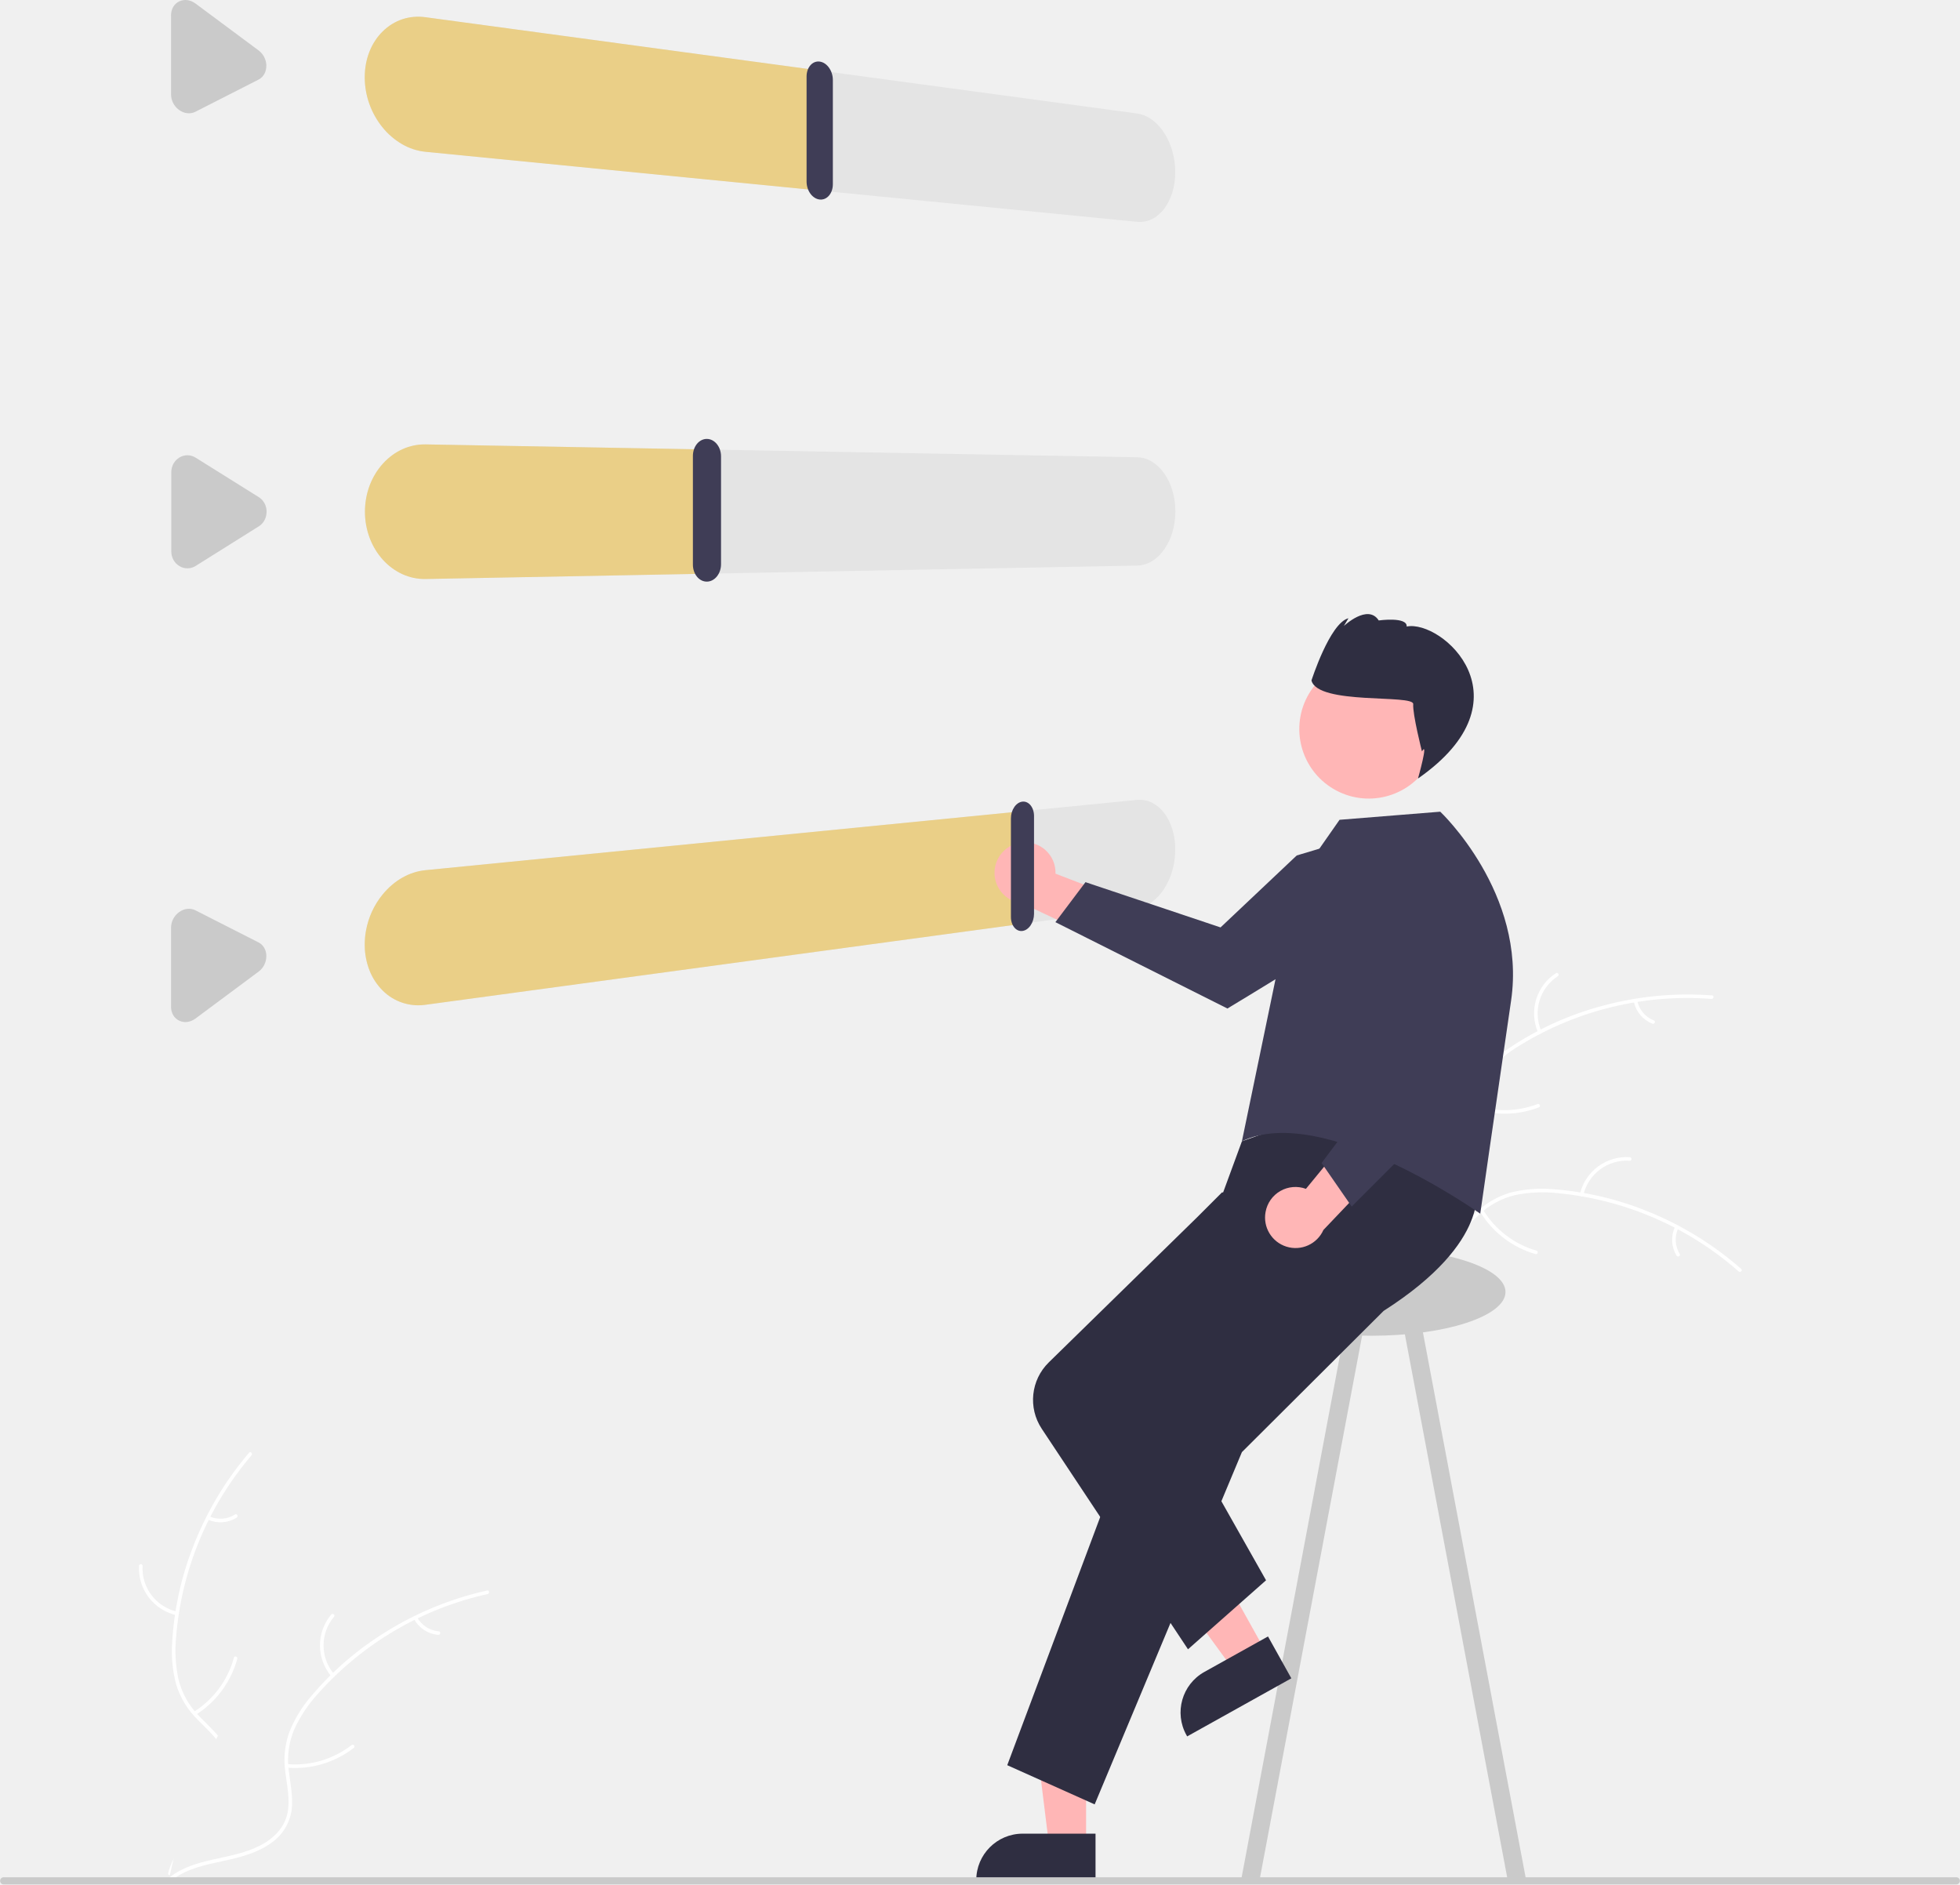
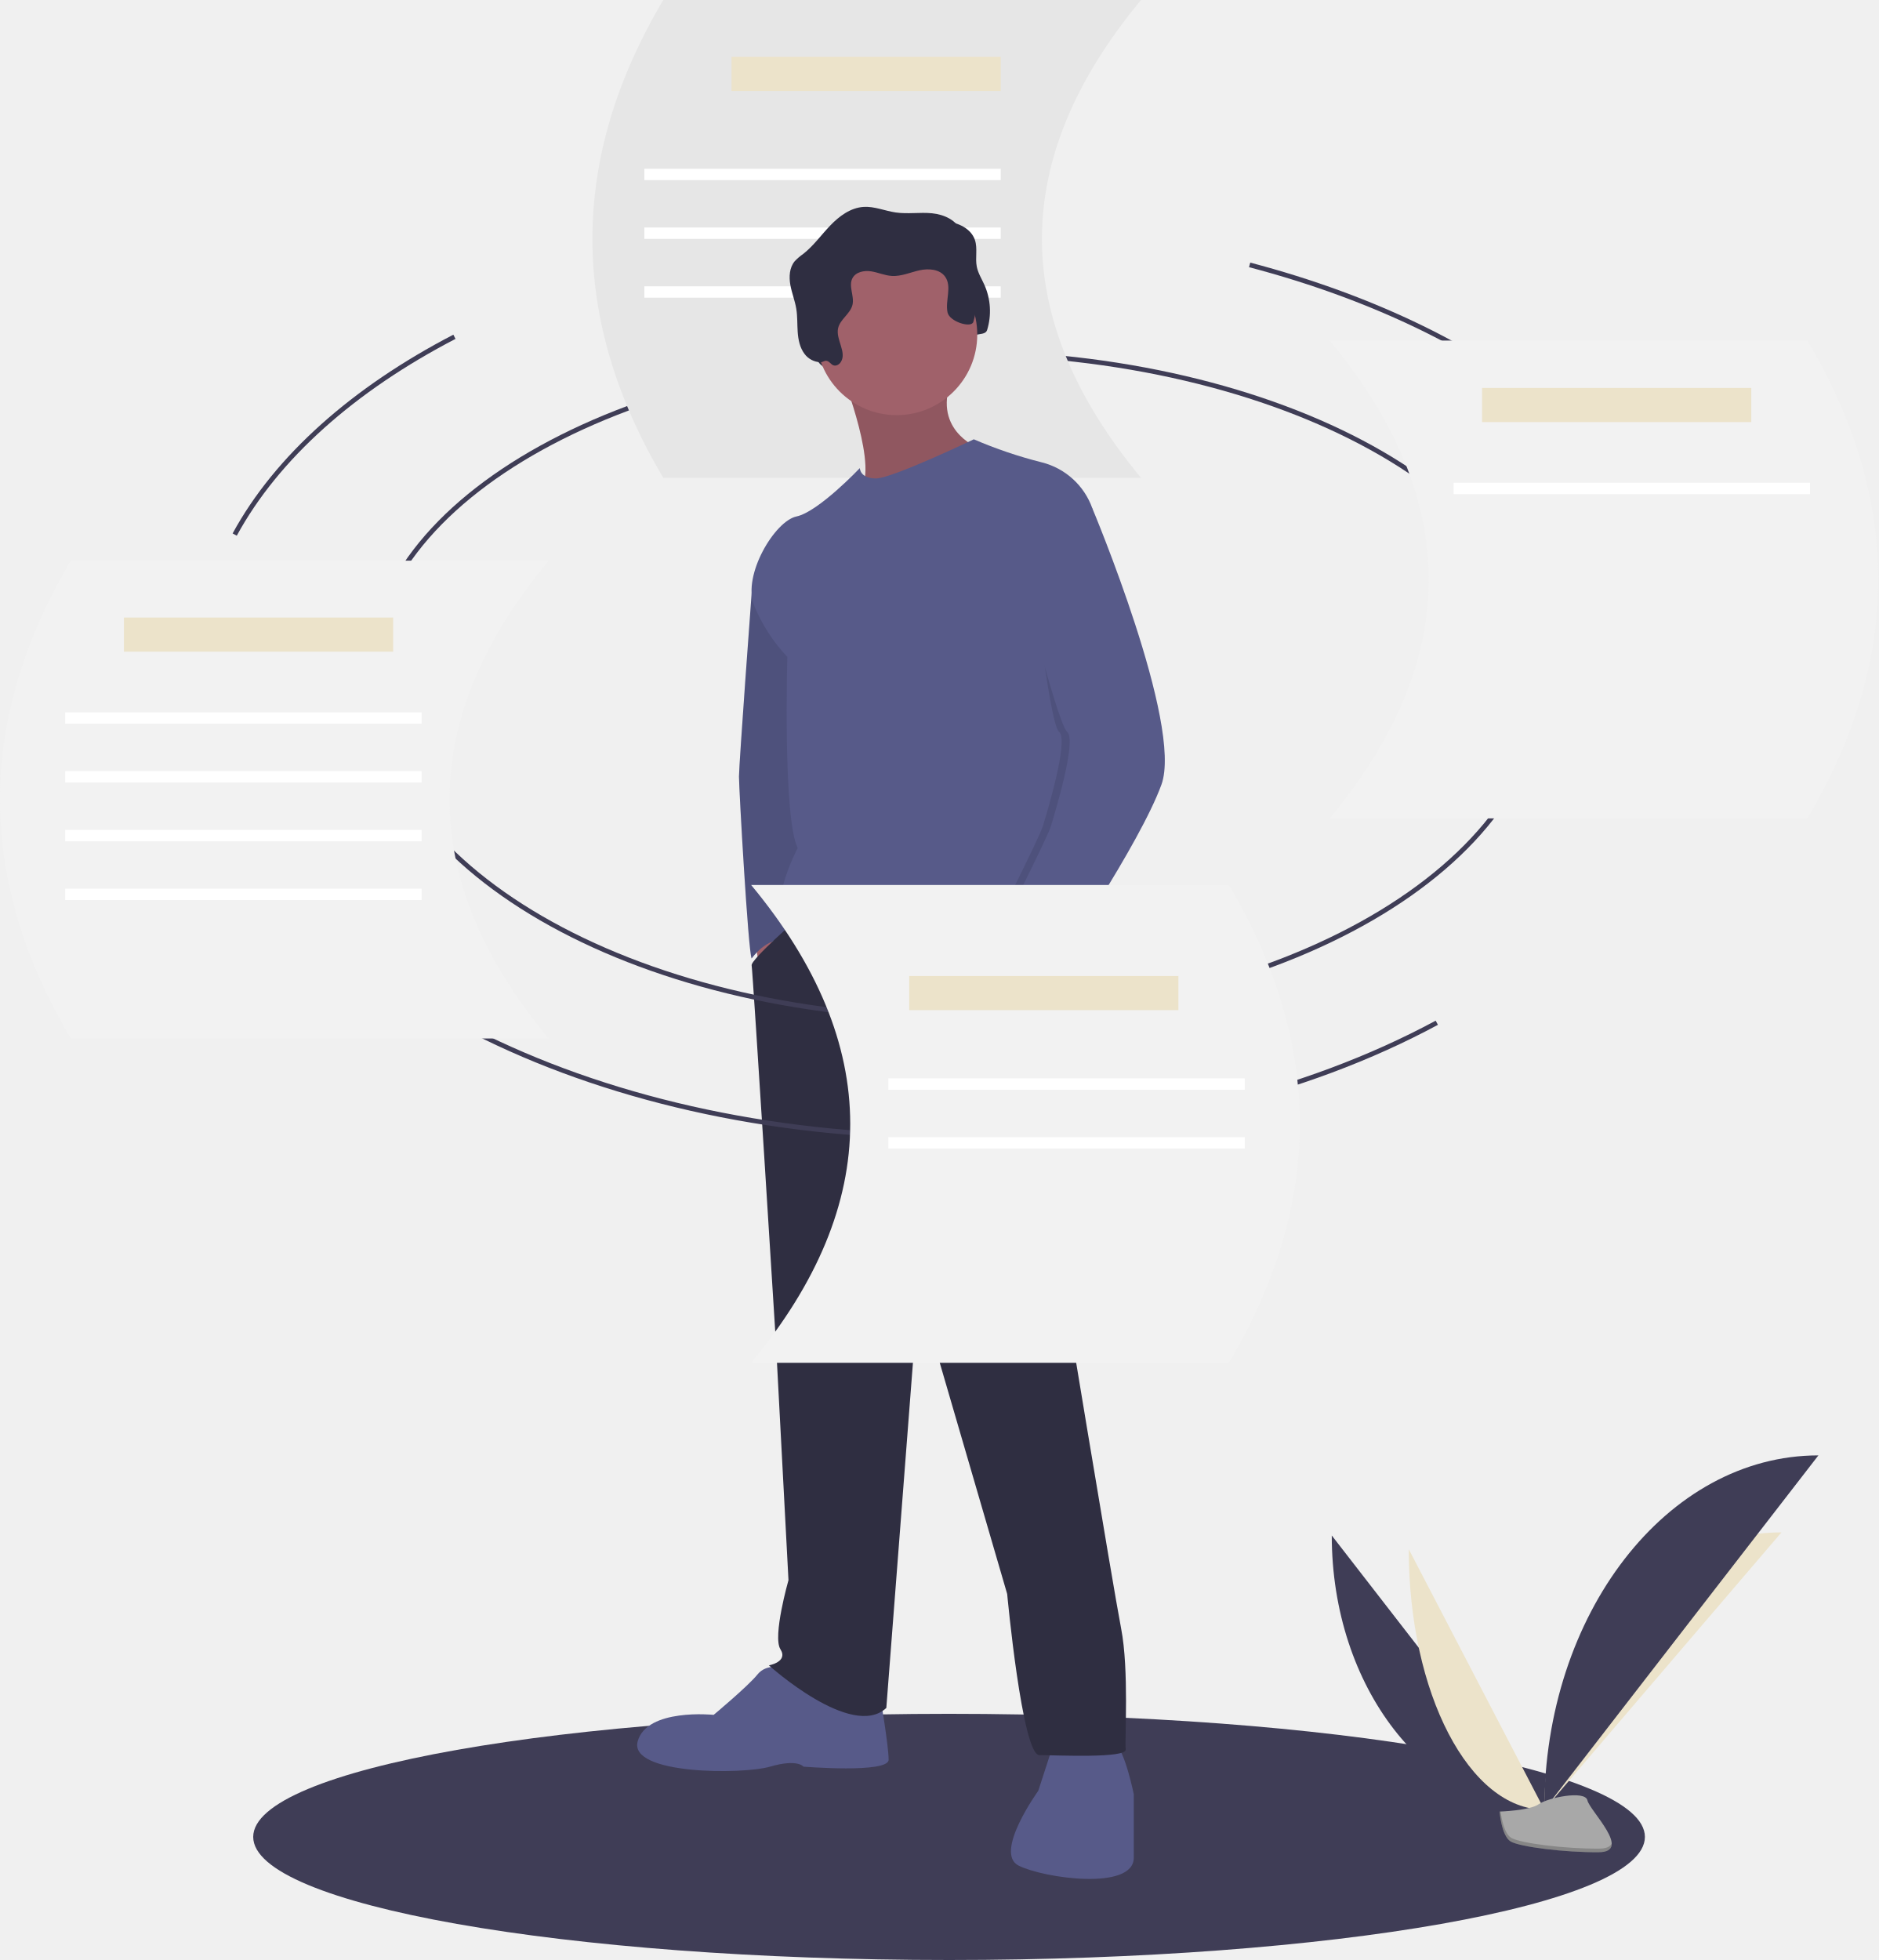
- <svg xmlns="http://www.w3.org/2000/svg" data-name="Layer 1" width="649.675" height="624.542" viewBox="0 0 649.675 624.542">
-   <path d="M766.197,469.757c23.206-13.572,54.13-16.408,76.483-1.473a123.863,123.863,0,0,0-67.544,51.668c-6.025,9.53-11.734,20.757-22.434,24.311-6.658,2.212-14.089.848-20.41-2.194-6.321-3.043-11.741-7.64-17.084-12.187l-1.706-.394C726.412,505.908,742.991,483.329,766.197,469.757Z" transform="translate(-275.1623 -137.7292)" fill="#f0f0f0" />
-   <path d="M842.433,468.791a105.87,105.87,0,0,0-63.317,15.293,45.591,45.591,0,0,0-11.024,9.084,26.148,26.148,0,0,0-5.683,12.534c-.777,4.285-1.076,8.758-2.882,12.779a16.011,16.011,0,0,1-9.907,8.562c-5.344,1.756-10.999,1.487-16.521,1.031-6.131-.505-12.491-1.128-18.361,1.154-.711.276-1.099-.843-.388-1.119,10.213-3.97,21.168.513,31.657-1.375,4.894-.881,9.553-3.243,11.967-7.772,2.111-3.961,2.423-8.573,3.173-12.918a27.902,27.902,0,0,1,5.1-12.462,42.148,42.148,0,0,1,10.634-9.475,102.713,102.713,0,0,1,29.35-13.004,107.747,107.747,0,0,1,36.432-3.473c.758.058.524,1.22-.23,1.163Z" transform="translate(-275.1623 -137.7292)" fill="#fff" />
-   <path d="M785.005,479.981a15.884,15.884,0,0,1,5.871-19.712c.64-.414,1.313.562.672.976a14.708,14.708,0,0,0-5.424,18.348c.311.696-.811,1.081-1.119.388Z" transform="translate(-275.1623 -137.7292)" fill="#fff" />
-   <path d="M762.517,503.477a30.615,30.615,0,0,0,22.311.148c.712-.274,1.1.846.388,1.119a31.844,31.844,0,0,1-23.216-.201c-.709-.285-.188-1.35.517-1.066Z" transform="translate(-275.1623 -137.7292)" fill="#fff" />
-   <path d="M817.863,469.43a8.991,8.991,0,0,0,5.52,6.505c.712.276.191,1.34-.517,1.066a10.075,10.075,0,0,1-6.122-7.183.612.612,0,0,1,.365-.754.595.595,0,0,1,.754.365Z" transform="translate(-275.1623 -137.7292)" fill="#fff" />
-   <path d="M851.946,558.833c-.449-.16-.899-.319-1.357-.473a118.408,118.408,0,0,0-18.586-4.845c-.487-.093-.982-.181-1.471-.26a124.827,124.827,0,0,0-45.946,1.011,121.223,121.223,0,0,0-17.68,5.163c-7.946,2.993-16.324,6.87-24.553,7.058a20.795,20.795,0,0,1-2.573-.072L713.153,531.601c-.021-.109-.05-.213-.071-.323l-1.127-1.341c.289-.132.591-.264.88-.396.167-.078.341-.147.508-.225.113-.049.227-.098.327-.149.038-.017.076-.033.105-.043.1-.051.197-.088.289-.132q2.534-1.107,5.092-2.182c.008-.006.008-.006.022-.004,13.008-5.429,26.583-9.819,40.393-12.009.416-.066.839-.138,1.266-.188a115.674,115.674,0,0,1,18.83-1.322,102.261,102.261,0,0,1,10.325.677,85.037,85.037,0,0,1,25.589,7.219c16.143,7.444,29.726,19.969,35.905,36.393C851.644,557.994,851.796,558.407,851.946,558.833Z" transform="translate(-275.1623 -137.7292)" fill="#f0f0f0" />
-   <path d="M851.444,559.093A105.87,105.87,0,0,0,791.682,533.182a45.591,45.591,0,0,0-14.271.616,26.149,26.149,0,0,0-12.083,6.586c-3.2,2.953-6.132,6.345-9.995,8.468a16.011,16.011,0,0,1-13.065.872c-5.324-1.815-9.678-5.435-13.812-9.123-4.591-4.095-9.294-8.421-15.355-10.133-.734-.207-.369-1.335.364-1.128,10.545,2.979,16.592,13.154,26.104,17.961,4.438,2.243,9.58,3.162,14.234.999,4.07-1.892,7.096-5.386,10.311-8.404a27.903,27.903,0,0,1,11.575-6.88,42.148,42.148,0,0,1,14.195-1.163,102.713,102.713,0,0,1,31.264,7.288,107.747,107.747,0,0,1,31.18,19.161c.571.503-.316,1.29-.883.79Z" transform="translate(-275.1623 -137.7292)" fill="#fff" />
-   <path d="M798.854,533.452a15.884,15.884,0,0,1,16.556-12.204.593.593,0,0,1-.051,1.184,14.708,14.708,0,0,0-15.377,11.384c-.171.743-1.298.375-1.128-.364Z" transform="translate(-275.1623 -137.7292)" fill="#fff" />
-   <path d="M766.753,538.674a30.615,30.615,0,0,0,17.725,13.55c.734.21.369,1.337-.364,1.128a31.844,31.844,0,0,1-18.416-14.138c-.394-.654.663-1.191,1.055-.54Z" transform="translate(-275.1623 -137.7292)" fill="#fff" />
-   <path d="M831.442,544.811a8.991,8.991,0,0,0,.491,8.517c.402.649-.655,1.185-1.055.54a10.075,10.075,0,0,1-.564-9.421.612.612,0,0,1,.746-.382.595.595,0,0,1,.382.746Z" transform="translate(-275.1623 -137.7292)" fill="#fff" />
-   <path d="M314.35,682.2c2.723-26.745,18.667-53.393,43.91-62.639a123.863,123.863,0,0,0,1.901,85.019c4.144,10.486,9.845,21.717,6.406,32.454-2.14,6.681-7.623,11.879-13.808,15.19-6.185,3.311-13.094,4.978-19.917,6.612l-1.324,1.146C320.087,735.649,311.627,708.945,314.35,682.2Z" transform="translate(-275.1623 -137.7292)" fill="#f0f0f0" />
-   <path d="M358.523,620.059A105.87,105.87,0,0,0,333.538,680.214a45.591,45.591,0,0,0,.836,14.26,26.148,26.148,0,0,0,6.772,11.98c3.002,3.154,6.439,6.034,8.622,9.863a16.011,16.011,0,0,1,1.073,13.05c-1.733,5.351-5.285,9.76-8.909,13.951-4.023,4.653-8.276,9.423-9.895,15.51-.196.737-1.329.39-1.133-.346,2.816-10.589,12.897-16.793,17.556-26.378,2.174-4.473,3.014-9.627.779-14.248-1.954-4.04-5.495-7.012-8.563-10.18a27.902,27.902,0,0,1-7.058-11.467,42.148,42.148,0,0,1-1.382-14.175,102.712,102.712,0,0,1,6.804-31.373,107.747,107.747,0,0,1,18.678-31.472c.494-.578,1.294.296.804.871Z" transform="translate(-275.1623 -137.7292)" fill="#fff" />
-   <path d="M333.697,673.038a15.884,15.884,0,0,1-12.458-16.365.593.593,0,0,1,1.185.033,14.708,14.708,0,0,0,11.62,15.2c.745.16.395,1.292-.346,1.133Z" transform="translate(-275.1623 -137.7292)" fill="#fff" />
-   <path d="M339.414,705.055a30.615,30.615,0,0,0,13.275-17.932c.199-.737,1.332-.39,1.133.346a31.844,31.844,0,0,1-13.852,18.632c-.648.404-1.201-.644-.556-1.046Z" transform="translate(-275.1623 -137.7292)" fill="#fff" />
-   <path d="M344.551,640.279a8.991,8.991,0,0,0,8.509-.622c.643-.412,1.195.637.556,1.046a10.075,10.075,0,0,1-9.411.709.612.612,0,0,1-.393-.74.595.595,0,0,1,.74-.393Z" transform="translate(-275.1623 -137.7292)" fill="#fff" />
-   <path d="M436.855,665.471c-.394.269-.788.538-1.182.817a118.407,118.407,0,0,0-14.873,12.154c-.363.338-.725.686-1.077,1.034a124.827,124.827,0,0,0-26.276,37.705,121.223,121.223,0,0,0-6.256,17.324c-2.268,8.183-4.077,17.235-8.778,23.991a20.795,20.795,0,0,1-1.575,2.036l-43.819.976c-.101-.048-.202-.086-.303-.133l-1.748.119c.063-.311.136-.633.199-.945.036-.181.082-.362.118-.543.027-.121.055-.241.072-.352.009-.04.018-.08.027-.111.018-.11.046-.211.063-.311q.6-2.699,1.24-5.399c-0-.01-0-.01.009-.02,3.286-13.707,7.745-27.259,14.119-39.704.192-.374.383-.759.595-1.134A115.674,115.674,0,0,1,357.448,696.988a102.261,102.261,0,0,1,6.635-7.94A85.037,85.037,0,0,1,385.002,672.638c15.531-8.648,33.656-12.233,50.565-7.538C435.999,665.22,436.423,665.341,436.855,665.471Z" transform="translate(-275.1623 -137.7292)" fill="#f0f0f0" />
-   <path d="M436.769,666.03a105.87,105.87,0,0,0-56.167,32.988,45.592,45.592,0,0,0-7.918,11.889,26.149,26.149,0,0,0-1.806,13.643c.498,4.326,1.508,8.694.946,13.066a16.011,16.011,0,0,1-7,11.066c-4.605,3.229-10.096,4.611-15.513,5.776-6.014,1.293-12.282,2.541-17.238,6.426-.601.471-1.296-.489-.696-.959,8.624-6.759,20.408-5.644,29.899-10.492,4.429-2.262,8.203-5.872,9.2-10.907.872-4.402-.166-8.907-.708-13.283a27.902,27.902,0,0,1,1.269-13.406,42.148,42.148,0,0,1,7.431-12.15,102.713,102.713,0,0,1,24.322-20.953,107.747,107.747,0,0,1,33.862-13.883c.743-.165.855,1.016.117,1.179Z" transform="translate(-275.1623 -137.7292)" fill="#fff" />
-   <path d="M385.05,693.384a15.884,15.884,0,0,1-.094-20.568c.493-.582,1.42.157.926.739a14.708,14.708,0,0,0,.127,19.132c.499.576-.463,1.269-.959.696Z" transform="translate(-275.1623 -137.7292)" fill="#fff" />
-   <path d="M370.337,722.389a30.615,30.615,0,0,0,21.396-6.325c.602-.469,1.298.491.696.959a31.844,31.844,0,0,1-22.278,6.537c-.761-.067-.571-1.237.186-1.17Z" transform="translate(-275.1623 -137.7292)" fill="#fff" />
-   <path d="M413.44,673.762a8.991,8.991,0,0,0,7.168,4.626c.761.058.571,1.228-.186,1.17a10.075,10.075,0,0,1-7.941-5.1.612.612,0,0,1,.131-.827.595.595,0,0,1,.827.131Z" transform="translate(-275.1623 -137.7292)" fill="#fff" />
-   <g id="a319387a-1074-4617-a9d7-8c11a1aba957" data-name="Group 1">
-     <path id="a64f6941-3d46-45f6-b9a5-e3f4c7441463-1046" data-name="Path 1" d="M652.068,211.239l-235.885-23.202a19.356,19.356,0,0,1-7.747-2.529,23.475,23.475,0,0,1-6.407-5.48,26.432,26.432,0,0,1-5.97-16.648,24.494,24.494,0,0,1,.393-4.409,22.071,22.071,0,0,1,1.153-4.079,20.066,20.066,0,0,1,1.872-3.648,18.693,18.693,0,0,1,2.549-3.12,17.388,17.388,0,0,1,3.084-2.421,16.345,16.345,0,0,1,7.171-2.371,17.581,17.581,0,0,1,3.9.1l235.887,31.908a10.9,10.9,0,0,1,4.959,2.077,16.391,16.391,0,0,1,4.017,4.352,22.493,22.493,0,0,1,2.692,5.987,25.378,25.378,0,0,1,.984,7.011,24.548,24.548,0,0,1-.24,3.454,21.703,21.703,0,0,1-.706,3.222,18.666,18.666,0,0,1-1.151,2.92,15.784,15.784,0,0,1-1.577,2.547,12.858,12.858,0,0,1-1.925,2.037,10.412,10.412,0,0,1-2.173,1.42,9.054,9.054,0,0,1-4.881.871Z" transform="translate(-275.1623 -137.7292)" fill="#e4e4e4" />
-     <path id="f573f903-41a4-475b-90ae-b1e8d0598757-1047" data-name="Path 2" d="M547.224,200.927l-131.041-12.89a19.356,19.356,0,0,1-7.747-2.529,23.475,23.475,0,0,1-6.407-5.48,26.432,26.432,0,0,1-5.97-16.648,24.494,24.494,0,0,1,.393-4.409,22.071,22.071,0,0,1,1.153-4.079,20.066,20.066,0,0,1,1.872-3.648,18.693,18.693,0,0,1,2.549-3.12,17.388,17.388,0,0,1,3.084-2.421,16.345,16.345,0,0,1,7.171-2.371,17.581,17.581,0,0,1,3.9.1l131.04,17.729Z" transform="translate(-275.1623 -137.7292)" fill="#eacf87" />
-     <path id="b9dc6a73-2ff5-489e-a572-426ec7a03266-1048" data-name="Path 3" d="M546.889,203.856a3.866,3.866,0,0,1-1.7-.6,5.177,5.177,0,0,1-1.386-1.313,6.526,6.526,0,0,1-.94-1.847,7.057,7.057,0,0,1-.346-2.182v-34.846a6.323,6.323,0,0,1,.345-2.1,4.88,4.88,0,0,1,.941-1.625,3.693,3.693,0,0,1,1.39-1,3.323,3.323,0,0,1,1.7-.2,4.007,4.007,0,0,1,1.69.666,5.458,5.458,0,0,1,1.374,1.37,6.8,6.8,0,0,1,.928,1.87,7.163,7.163,0,0,1,.34,2.177v34.565a6.425,6.425,0,0,1-.34,2.1,5.1,5.1,0,0,1-.928,1.652,3.879,3.879,0,0,1-1.378,1.045A3.365,3.365,0,0,1,546.889,203.856Z" transform="translate(-275.1623 -137.7292)" fill="#3f3d56" />
-     <path id="b44bc342-b83f-44d8-9fe9-a8f7383873d1-1049" data-name="Path 4" d="M337.269,175.253a5.175,5.175,0,0,1-.693-.119,5.475,5.475,0,0,1-.687-.216,5.837,5.837,0,0,1-.672-.311,6.249,6.249,0,0,1-.65-.406,6.47,6.47,0,0,1-2.526-3.715,6.353,6.353,0,0,1-.185-1.525v-26.166a5.835,5.835,0,0,1,.185-1.479,5.077,5.077,0,0,1,.535-1.3,4.6,4.6,0,0,1,1.992-1.825,4.708,4.708,0,0,1,1.321-.407,4.9,4.9,0,0,1,1.38-.012,5.428,5.428,0,0,1,1.377.374,6.2,6.2,0,0,1,1.312.75l20.898,15.525a6.391,6.391,0,0,1,1.02.948,6.463,6.463,0,0,1,1.311,2.4,6.385,6.385,0,0,1,.245,1.361.87.87,0,0,0,.007.11.435.435,0,0,1,0,.11v.221a5.857,5.857,0,0,1-.176,1.445,5.11,5.11,0,0,1-.51,1.273,4.647,4.647,0,0,1-.815,1.05,4.542,4.542,0,0,1-1.082.776l-20.9,10.641a4.82,4.82,0,0,1-.645.271,4.771,4.771,0,0,1-.668.173,4.82,4.82,0,0,1-.684.075A4.948,4.948,0,0,1,337.269,175.253Z" transform="translate(-275.1623 -137.7292)" fill="#cacaca" />
-   </g>
-   <g id="ed5e4939-ca06-4842-8bf9-38ff7399ab22" data-name="Group 2">
-     <path id="ad4c3588-958a-44e3-8958-86383ba49959-1050" data-name="Path 5" d="M652.114,325.174l-235.86,4.448a17.751,17.751,0,0,1-7.746-1.621,19.823,19.823,0,0,1-6.407-4.729,22.654,22.654,0,0,1-4.361-7.141,24.918,24.918,0,0,1,0-17.613,22.676,22.676,0,0,1,4.361-7.143,19.845,19.845,0,0,1,6.407-4.735,17.76,17.76,0,0,1,7.746-1.626l235.86,4.263a9.771,9.771,0,0,1,4.959,1.5,13.779,13.779,0,0,1,4.016,3.873,19.692,19.692,0,0,1,2.691,5.671,24.663,24.663,0,0,1,0,13.792,19.711,19.711,0,0,1-2.691,5.674,13.8,13.8,0,0,1-4.016,3.885A9.776,9.776,0,0,1,652.114,325.174Z" transform="translate(-275.1623 -137.7292)" fill="#e4e4e4" />
-     <path id="b33bc1e4-6ad7-49be-b233-6aeb4dd08a7d-1051" data-name="Path 6" d="M508.441,327.884l-92.187,1.738a17.751,17.751,0,0,1-7.746-1.621,19.823,19.823,0,0,1-6.407-4.729,22.654,22.654,0,0,1-4.361-7.141,24.613,24.613,0,0,1-1.608-8.806,25.265,25.265,0,0,1,.393-4.455,24.164,24.164,0,0,1,1.153-4.213,23.08,23.08,0,0,1,1.872-3.867,22.153,22.153,0,0,1,2.548-3.419,20.659,20.659,0,0,1,3.084-2.787,18.906,18.906,0,0,1,3.45-2.01,17.8,17.8,0,0,1,7.622-1.56l92.187,1.666Z" transform="translate(-275.1623 -137.7292)" fill="#eacf87" />
-     <path id="f48897ce-ac32-418c-8d3c-67ca4382e4e0-1052" data-name="Path 7" d="M509.518,330.491a3.878,3.878,0,0,1-1.816-.41,4.634,4.634,0,0,1-1.488-1.194,5.792,5.792,0,0,1-1.007-1.8,6.7,6.7,0,0,1-.37-2.214v-36.06a6.7,6.7,0,0,1,.37-2.216,5.79,5.79,0,0,1,1.007-1.8,4.633,4.633,0,0,1,1.488-1.19,3.878,3.878,0,0,1,1.816-.41,3.974,3.974,0,0,1,1.81.486,4.875,4.875,0,0,1,1.475,1.247,6.044,6.044,0,0,1,.993,1.822,6.81,6.81,0,0,1,.364,2.211v35.76a6.812,6.812,0,0,1-.364,2.211,6.046,6.046,0,0,1-.993,1.823,4.875,4.875,0,0,1-1.475,1.249A3.974,3.974,0,0,1,509.518,330.491Z" transform="translate(-275.1623 -137.7292)" fill="#3f3d56" />
-     <path id="b8c06ef9-eeb4-4e99-947d-47e1efa9800c-1053" data-name="Path 8" d="M337.349,326.088a5.007,5.007,0,0,1-1.38-.173,5.139,5.139,0,0,1-.672-.232,5.347,5.347,0,0,1-.649-.33,5.444,5.444,0,0,1-1.138-.9,5.5,5.5,0,0,1-.853-1.16,5.727,5.727,0,0,1-.535-1.36,6.085,6.085,0,0,1-.185-1.5v-26.166a6.087,6.087,0,0,1,.185-1.5,5.731,5.731,0,0,1,.535-1.358,5.417,5.417,0,0,1,1.992-2.059,5.256,5.256,0,0,1,1.321-.567,5.013,5.013,0,0,1,2.756.039,5.386,5.386,0,0,1,1.311.597l20.9,13.074.075.048.075.049.074.05.073.051a5.379,5.379,0,0,1,.913.836,5.506,5.506,0,0,1,.7,1.017,5.737,5.737,0,0,1,.463,1.161,6.038,6.038,0,0,1,.21,1.268v.365a6.1,6.1,0,0,1-.176,1.465,5.754,5.754,0,0,1-.51,1.332,5.5,5.5,0,0,1-.814,1.145,5.377,5.377,0,0,1-1.091.9l-20.892,13.097a5.486,5.486,0,0,1-.644.347,5.255,5.255,0,0,1-.668.251,5.101,5.101,0,0,1-.684.155A5.015,5.015,0,0,1,337.349,326.088Z" transform="translate(-275.1623 -137.7292)" fill="#cacaca" />
-   </g>
-   <path id="b462dce5-9b01-4b3d-8b91-2a1db41ed251-1054" data-name="Path 9" d="M652.068,438.728l-235.885,32.007a16.668,16.668,0,0,1-14.155-4.7,19.371,19.371,0,0,1-4.362-6.631,23.126,23.126,0,0,1-1.607-8.615,26.439,26.439,0,0,1,5.97-16.65,23.489,23.489,0,0,1,6.407-5.483,19.364,19.364,0,0,1,7.747-2.532l235.885-23.294a9.038,9.038,0,0,1,4.959.916,11.607,11.607,0,0,1,4.017,3.412,17.163,17.163,0,0,1,2.692,5.357,23,23,0,0,1,.984,6.781,25.382,25.382,0,0,1-.984,7.011,22.5,22.5,0,0,1-2.692,5.988,16.4,16.4,0,0,1-4.017,4.354A10.9,10.9,0,0,1,652.068,438.728Z" transform="translate(-275.1623 -137.7292)" fill="#e4e4e4" />
-   <path id="aa3c64d8-5563-4d05-b78c-2abe85ac0fb1-1055" data-name="Path 10" d="M614.978,443.76l-198.795,26.974a16.668,16.668,0,0,1-14.155-4.7,19.37,19.37,0,0,1-4.362-6.631,23.126,23.126,0,0,1-1.607-8.611,26.047,26.047,0,0,1,.393-4.5,26.332,26.332,0,0,1,5.574-12.157,24.599,24.599,0,0,1,3.084-3.143,22.152,22.152,0,0,1,3.449-2.417,20.131,20.131,0,0,1,3.721-1.636,18.723,18.723,0,0,1,3.9-.815l198.798-19.632Z" transform="translate(-275.1623 -137.7292)" fill="#eacf87" />
-   <path id="b26b52bd-87f8-4a7b-abf9-07c8514958b4-1056" data-name="Path 12" d="M337.268,476.42a5,5,0,0,1-.693.043,4.806,4.806,0,0,1-.686-.054,4.7,4.7,0,0,1-1.321-.407,4.6,4.6,0,0,1-1.992-1.829,5.075,5.075,0,0,1-.535-1.3,5.833,5.833,0,0,1-.185-1.473v-26.17a6.353,6.353,0,0,1,.185-1.522,6.477,6.477,0,0,1,2.527-3.716,6.034,6.034,0,0,1,1.321-.717,5.332,5.332,0,0,1,1.38-.335,4.888,4.888,0,0,1,1.377.052,4.773,4.773,0,0,1,1.31.443l20.9,10.633.076.039.075.041.074.042.073.043a4.523,4.523,0,0,1,.87.686,4.646,4.646,0,0,1,.678.872,5.012,5.012,0,0,1,.469,1.029,5.576,5.576,0,0,1,.244,1.157q.008.078.014.156t.01.158q0,.079.006.159a1.082,1.082,0,0,1,0,.161,6.363,6.363,0,0,1-.176,1.486,6.467,6.467,0,0,1-1.313,2.634,6.387,6.387,0,0,1-1.1,1.031l-20.9,15.533a6.43,6.43,0,0,1-.645.422,5.981,5.981,0,0,1-.668.329,5.594,5.594,0,0,1-.684.235A5.271,5.271,0,0,1,337.268,476.42Z" transform="translate(-275.1623 -137.7292)" fill="#cacaca" />
-   <path d="M613.544,416.989a10.056,10.056,0,0,1,11.484,10.289l33.35,12.837-15.109,10.795L613.915,437.066a10.11,10.11,0,0,1-.371-20.076Z" transform="translate(-275.1623 -137.7292)" fill="#ffb6b6" />
-   <path d="M740.172,410.688l5.642,10.258a29.456,29.456,0,0,1-9.999,16.609c-8.638,7.285-53.804,34.418-53.804,34.418l-57.02-28.625,9.975-13.255L679.732,445.095l25.254-23.847Z" transform="translate(-275.1623 -137.7292)" fill="#3f3d56" />
-   <rect x="757.181" y="570.432" width="6" height="192" transform="translate(-385.4183 14.55667) rotate(-10.67092)" fill="#cacaca" />
-   <rect x="704.39" y="570.432" width="6" height="192" transform="translate(1003.984 1314.597) rotate(-169.3291)" fill="#cacaca" />
-   <ellipse cx="454.519" cy="428.197" rx="44.5" ry="14.5" fill="#cacaca" />
-   <polygon points="360.004 611.715 347.744 611.714 341.912 564.426 360.006 564.427 360.004 611.715" fill="#ffb6b6" />
-   <path d="M638.293,761.328l-39.531-.001v-.5a15.387,15.387,0,0,1,15.386-15.386h.001l24.144.001Z" transform="translate(-275.1623 -137.7292)" fill="#2f2e41" />
-   <polygon points="419.518 547.373 408.809 553.342 380.689 514.878 396.494 506.068 419.518 547.373" fill="#ffb6b6" />
-   <path d="M703.197,693.959l-34.529,19.247-.243-.437a15.387,15.387,0,0,1,5.947-20.931l.001-0,21.089-11.755Z" transform="translate(-275.1623 -137.7292)" fill="#2f2e41" />
-   <path d="M764.314,530.476s5.944,18.417-30.528,41.709L686.814,618.99,638.007,735.739,609.031,722.749l44.56-118.942,26.058-45.624.756-24.756,6.409-17.451,46.5-16.5Z" transform="translate(-275.1623 -137.7292)" fill="#2f2e41" />
-   <path d="M668.943,684.337l-48.48-73.091a17.36,17.36,0,0,1,2.325-21.98l49.086-48.016,8.323-8.323h18.624l-8.733,32.221-30.297,34.343,35.024,61.978Z" transform="translate(-275.1623 -137.7292)" fill="#2f2e41" />
-   <path d="M704.573,430.333l14.608-20.906,33.379-2.685s28.695,27.036,23.475,62.635-10.221,70.599-10.221,70.599-52-37-79-24Z" transform="translate(-275.1623 -137.7292)" fill="#3f3d56" />
-   <path d="M694.656,539.4a10.056,10.056,0,0,1,13.38-7.663l22.679-27.616,5.492,17.739L713.829,545.365a10.11,10.11,0,0,1-19.173-5.965Z" transform="translate(-275.1623 -137.7292)" fill="#ffb6b6" />
-   <path d="M723.207,537.605l-9.989-14.428L741.583,485.358l-14.612-31.311,1.064-37.244,12.074-2.23.15.075a29.676,29.676,0,0,1,12.859,14.979c3.012,7.53,9.736,35.799,13.477,51.979a18.861,18.861,0,0,1-5.072,17.684Z" transform="translate(-275.1623 -137.7292)" fill="#3f3d56" />
-   <circle cx="728.872" cy="379.36" r="23.034" transform="translate(-244.8233 674.3195) rotate(-59.27099)" fill="#ffb6b6" />
-   <path d="M743.598,371.089c-.244,3.345,2.893,15.678,2.893,15.678,2.299-3.867-1.312,8.985-1.312,8.985,37.73-26.3,7.918-52.723-3.744-50.375.243-3.345-9.268-2.02-9.268-2.02-3.624-5.644-11.567,1.848-11.567,1.848l1.533-2.578c-6.166,1.568-12.261,20.627-12.261,20.627C711.963,371.476,743.841,367.745,743.598,371.089Z" transform="translate(-275.1623 -137.7292)" fill="#2f2e41" />
-   <path id="ac880d58-80e8-403c-adcc-ec282a435c95-1057" data-name="Path 11" d="M614.094,446.262a2.762,2.762,0,0,1-1.491-.2,3.3,3.3,0,0,1-1.221-.942,4.705,4.705,0,0,1-.83-1.533,6.311,6.311,0,0,1-.3-1.973v-32.663a7,7,0,0,1,.3-2.044,6.232,6.232,0,0,1,.83-1.726,4.646,4.646,0,0,1,1.222-1.227,3.243,3.243,0,0,1,1.49-.549,2.8,2.8,0,0,1,1.486.263,3.475,3.475,0,0,1,1.212.988,4.916,4.916,0,0,1,.816,1.555,6.409,6.409,0,0,1,.3,1.969v32.416a7.1,7.1,0,0,1-.3,2.039,6.48,6.48,0,0,1-.816,1.746,4.9,4.9,0,0,1-1.212,1.27A3.368,3.368,0,0,1,614.094,446.262Z" transform="translate(-275.1623 -137.7292)" fill="#3f3d56" />
-   <path d="M923.647,762.271H276.353a1.191,1.191,0,0,1,0-2.381H923.647a1.191,1.191,0,0,1,0,2.381Z" transform="translate(-275.1623 -137.7292)" fill="#cacaca" />
+ <svg xmlns="http://www.w3.org/2000/svg" data-name="Layer 1" width="793.58" height="828" viewBox="0 0 793.58 828">
+   <ellipse cx="400.981" cy="776" rx="294" ry="52" fill="#3f3d56" />
+   <path d="M359.174,322.205c0-75.756,111.083-137.169,248.11-137.169s248.11,61.412,248.11,137.169" transform="translate(-203.2101 -36)" fill="none" stroke="#3f3d56" stroke-miterlimit="10" stroke-width="2" />
+   <path d="M685.298,237.851H483.447Q423.562,136.925,483.447,36H685.298Q601.565,136.925,685.298,237.851Z" transform="translate(-203.2101 -36)" fill="#e6e6e6" />
+   <rect x="309.072" y="24.03" width="113.741" height="14.418" fill="#ece3ca" />
+   <rect x="272.227" y="71.289" width="150.587" height="4.806" fill="#fff" />
+   <rect x="272.227" y="96.119" width="150.587" height="4.806" fill="#fff" />
+   <rect x="272.227" y="120.95" width="150.587" height="4.806" fill="#fff" />
+   <path d="M765.887,684.659c0,64.016,40.16,115.817,89.791,115.817" transform="translate(-203.2101 -36)" fill="#3f3d56" />
+   <path d="M855.678,800.477c0-64.735,44.817-117.118,100.201-117.118" transform="translate(-203.2101 -36)" fill="#ece3ca" />
+   <path d="M798.42,690.463c0,60.809,25.61,110.014,57.258,110.014" transform="translate(-203.2101 -36)" fill="#ece3ca" />
+   <path d="M855.678,800.477c0-82.717,51.801-149.651,115.817-149.651" transform="translate(-203.2101 -36)" fill="#3f3d56" />
+   <path d="M836.788,801.293s12.734-.392,16.571-3.125,19.588-5.996,20.54-1.613,19.137,21.798,4.76,21.914-33.404-2.239-37.235-4.573S836.788,801.293,836.788,801.293Z" transform="translate(-203.2101 -36)" fill="#a8a8a8" />
+   <path d="M878.916,816.943c-14.376.116-33.404-2.239-37.235-4.573-2.917-1.777-4.079-8.153-4.468-11.094-.269.012-.425.017-.425.017s.807,10.27,4.637,12.603,22.858,4.689,37.235,4.572c4.15-.033,5.583-1.51,5.505-3.697C883.587,816.093,882.005,816.918,878.916,816.943Z" transform="translate(-203.2101 -36)" opacity="0.2" />
+   <path d="M561.04,193.682c1.169.536,2.575-.263,3.264-1.349,2.624-4.134-2.207-9.466-1.161-14.249.838-3.833,5.193-6.107,6.084-9.928.865-3.712-1.801-7.897.001-11.256,1.412-2.632,4.938-3.324,7.889-2.863s5.751,1.758,8.732,1.94c3.972.242,7.759-1.506,11.643-2.373s8.622-.527,10.907,2.731c2.934,4.184-.042,10.009.979,15.016.811,3.976,4.139,7.267,4.211,11.324.025,1.442-3.765.28-3.564,1.708s-1.59.171-.158.001a2.837,2.837,0,0,0,2.155-2.563c.17-1.189,2.405-1.586,2.38-2.787-.06-2.815,5.029-.917,5.868-3.605a27.261,27.261,0,0,0-1.114-19.017c-1.141-2.561-2.696-4.985-3.247-7.734-.748-3.733.429-7.74-.804-11.342-1.662-4.854-7.161-7.328-12.267-7.831s-10.294.397-15.371-.344c-4.548-.664-8.95-2.635-13.538-2.349-5.504.343-10.294,3.889-14.109,7.871s-7.052,8.562-11.385,11.973a22.329,22.329,0,0,0-3.651,3.143c-2.207,2.689-2.431,6.521-1.817,9.945s1.95,6.691,2.514,10.124c.53,3.226.367,6.522.595,9.784s.905,6.622,2.87,9.236a8.716,8.716,0,0,0,6.783,3.543c.918.021,1.694-.804,2.621-.589C559.508,192.11,560.011,193.21,561.04,193.682Z" transform="translate(-203.2101 -36)" fill="#2f2e41" />
+   <polygon points="318.546 394.707 321.95 415.619 328.759 406.378 324.868 392.275 318.546 394.707" fill="#a0616a" />
+   <path d="M526.133,272.651,520.773,286.777s-5.339,71.953-5.339,77.303,3.891,73.922,5.35,76.84c0,0,6.322-9.24,14.59-7.781s4.863-24.316,4.863-24.316l7.781-63.709-1.459-32.098Z" transform="translate(-203.2101 -36)" fill="#575a89" />
+   <path d="M526.133,272.651,520.773,286.777s-5.339,71.953-5.339,77.303,3.891,73.922,5.35,76.84c0,0,6.322-9.24,14.59-7.781s4.863-24.316,4.863-24.316l7.781-63.709-1.459-32.098Z" transform="translate(-203.2101 -36)" opacity="0.1" />
+   <path d="M559.203,194.838s16.049,40.851,6.809,48.633,51.551-13.131,51.551-13.131l-1.459-5.35s-19.939-7.781-10.213-30.152S559.203,194.838,559.203,194.838Z" transform="translate(-203.2101 -36)" fill="#a0616a" />
+   <path d="M559.203,194.838s16.049,40.851,6.809,48.633,51.551-13.131,51.551-13.131l-1.459-5.35s-19.939-7.781-10.213-30.152S559.203,194.838,559.203,194.838Z" transform="translate(-203.2101 -36)" opacity="0.1" />
+   <path d="M533.914,740.496s-6.809-1.945-10.699,2.918-18.48,17.021-18.48,17.021-28.207-2.918-32.098,11.185,44.256,14.103,55.928,10.699,14.103,0,14.103,0,35.988,2.918,35.988-2.918-3.404-25.775-3.404-25.775Z" transform="translate(-203.2101 -36)" fill="#575a89" />
+   <path d="M648.201,773.08l-6.322,19.453S622.912,818.795,633.611,824.145s48.633,10.699,48.633-3.404V793.992s-3.891-18.967-7.781-20.912S648.201,773.08,648.201,773.08Z" transform="translate(-203.2101 -36)" fill="#575a89" />
+   <path d="M540.802,423.591s-20.504,17.815-20.018,20.247S530.996,602.38,530.996,602.38L536.346,703.536s-6.809,23.83-3.404,29.18-4.863,6.809-4.863,6.809,35.015,31.611,49.605,17.994l13.617-176.536L628.748,709.372s6.322,68.086,13.617,68.086,36.961,1.459,36.474-2.432,1.459-33.557-1.945-51.064-26.262-156.111-26.262-156.111-1.965-118.822,3.151-129.928-2.665-22.778-2.665-22.778l-34.043-13.131-40.851,4.863Z" transform="translate(-203.2101 -36)" fill="#2f2e41" />
+   <circle cx="378.851" cy="141.331" r="34.043" fill="#a0616a" />
+   <path d="M664.736,250.766a30.537,30.537,0,0,0-21.398-19.453,188.628,188.628,0,0,1-28.693-9.727s-34.529,16.535-41.338,16.535-6.809-4.377-6.809-4.377-17.508,18.48-26.748,20.426-22.857,24.803-17.994,37.447A70.568,70.568,0,0,0,535.86,313.502s-1.945,68.086,4.377,80.73c0,0-15.562,29.666-.973,31.611s70.517-4.863,80.244,1.945,27.721-1.459,30.152,7.781,7.781,11.186,7.781,11.186,8.268-13.131,3.404-20.912S664.736,250.766,664.736,250.766Z" transform="translate(-203.2101 -36)" fill="#575a89" />
+   <path d="M628.748,433.625l-7.781,4.863s8.268,28.693,11.672,29.666S644.056,443.619,644.056,443.619Z" transform="translate(-203.2101 -36)" fill="#a0616a" />
+   <path d="M555.204,190.277c1.169.536,2.575-.263,3.264-1.349,2.624-4.134-2.207-9.466-1.161-14.249.838-3.833,5.193-6.107,6.084-9.928.865-3.712-1.801-7.897.001-11.256,1.412-2.632,4.938-3.324,7.889-2.863s5.751,1.758,8.732,1.94c3.972.242,7.759-1.506,11.643-2.373s8.622-.527,10.907,2.731c2.934,4.184-.042,10.009.979,15.015.811,3.976,10.053,6.766,10.892,4.078a27.261,27.261,0,0,0-1.114-19.017c-1.141-2.561-2.696-4.985-3.247-7.734-.748-3.733.429-7.74-.804-11.342-1.662-4.854-7.161-7.328-12.267-7.831s-10.294.397-15.371-.344c-4.548-.664-8.95-2.635-13.538-2.349-5.504.343-10.294,3.889-14.109,7.871s-7.052,8.562-11.385,11.973a22.329,22.329,0,0,0-3.651,3.143c-2.207,2.689-2.431,6.521-1.817,9.945s1.95,6.691,2.514,10.124c.53,3.226.367,6.522.595,9.784s.905,6.622,2.87,9.236a8.716,8.716,0,0,0,6.783,3.543c.918.021,1.694-.804,2.621-.589C553.672,188.706,554.176,189.806,555.204,190.277Z" transform="translate(-203.2101 -36)" fill="#2f2e41" />
+   <path d="M645.526,259.277l15.806-8.511s38.42,91.429,29.18,116.718-44.742,77.326-44.742,77.326-28.207-5.836-25.289-11.672,21.885-43.283,23.344-48.146,11.185-36.474,6.809-39.879S637.745,262.681,637.745,262.681Z" transform="translate(-203.2101 -36)" opacity="0.1" />
+   <path d="M645.283,245.416l19.453,5.35s38.42,91.429,29.18,116.718-44.742,77.326-44.742,77.326-28.207-5.836-25.289-11.672,21.885-43.283,23.344-48.146,11.186-36.474,6.809-39.879-25.289-87.539-25.289-87.539Z" transform="translate(-203.2101 -36)" fill="#575a89" />
+   <path d="M855.394,322.205c0,79.425-111.083,143.812-248.11,143.812s-248.11-64.387-248.11-143.812" transform="translate(-203.2101 -36)" fill="none" stroke="#3f3d56" stroke-miterlimit="10" stroke-width="2" />
+   <path d="M810.264,468.058c-55.459,29.911-127.823,48.011-206.981,48.011-75.897,0-145.547-16.639-200.04-44.374" transform="translate(-203.2101 -36)" fill="none" stroke="#3f3d56" stroke-miterlimit="10" stroke-width="2" />
+   <path d="M731.188,147.906c105.544,27.741,180.712,88.762,187.702,160.63" transform="translate(-203.2101 -36)" fill="none" stroke="#3f3d56" stroke-miterlimit="10" stroke-width="2" />
+   <path d="M302.373,261.823c17.784-32.686,50.271-61.45,92.836-83.549" transform="translate(-203.2101 -36)" fill="none" stroke="#3f3d56" stroke-miterlimit="10" stroke-width="2" />
+   <path d="M520.568,611.707H722.419q59.885-100.925,0-201.851H520.568Q604.301,510.781,520.568,611.707Z" transform="translate(-203.2101 -36)" fill="#f2f2f2" />
+   <rect x="384.146" y="412.304" width="113.741" height="14.418" fill="#ece3ca" />
+   <rect x="375.335" y="455.558" width="150.587" height="4.806" fill="#fff" />
+   <rect x="375.335" y="480.388" width="150.587" height="4.806" fill="#fff" />
+   <path d="M435.003,474.7H233.152q-59.885-100.925,0-201.851H435.003Q351.27,373.774,435.003,474.7Z" transform="translate(-203.2101 -36)" fill="#f2f2f2" />
+   <rect x="52.37" y="260.879" width="113.741" height="14.418" fill="#ece3ca" />
+   <rect x="27.539" y="300.928" width="150.587" height="4.806" fill="#fff" />
+   <rect x="27.539" y="325.759" width="150.587" height="4.806" fill="#fff" />
+   <rect x="27.539" y="350.59" width="150.587" height="4.806" fill="#fff" />
+   <rect x="27.539" y="375.421" width="150.587" height="4.806" fill="#fff" />
+   <path d="M764.997,381.72H966.848q59.885-100.925,0-201.851H764.997Q848.73,280.795,764.997,381.72Z" transform="translate(-203.2101 -36)" fill="#f2f2f2" />
+   <rect x="626.172" y="163.894" width="113.741" height="14.418" fill="#ece3ca" />
+   <rect x="614.157" y="203.944" width="150.587" height="4.806" fill="#fff" />
</svg>
